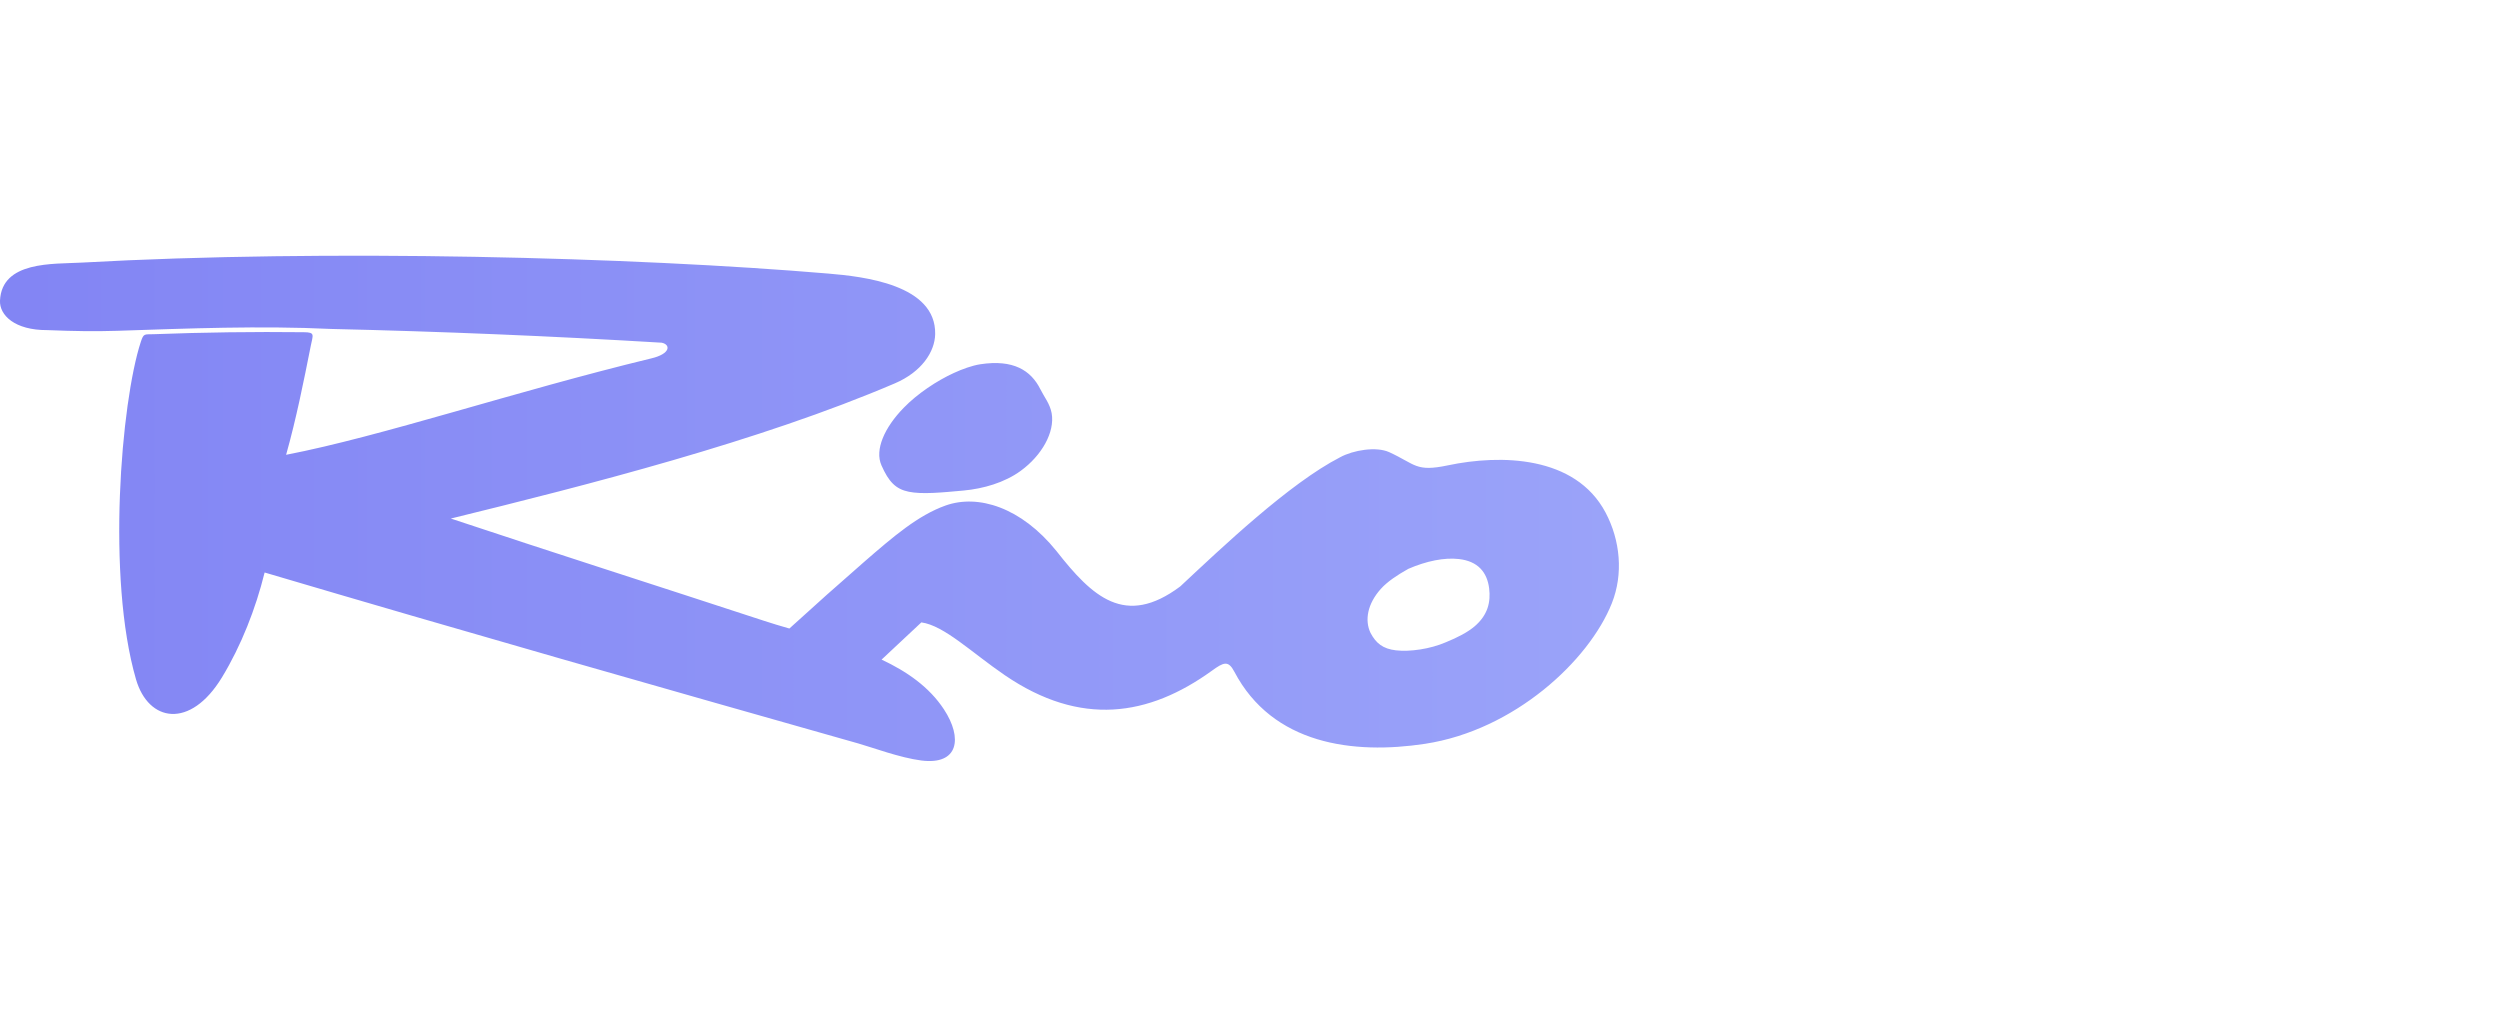
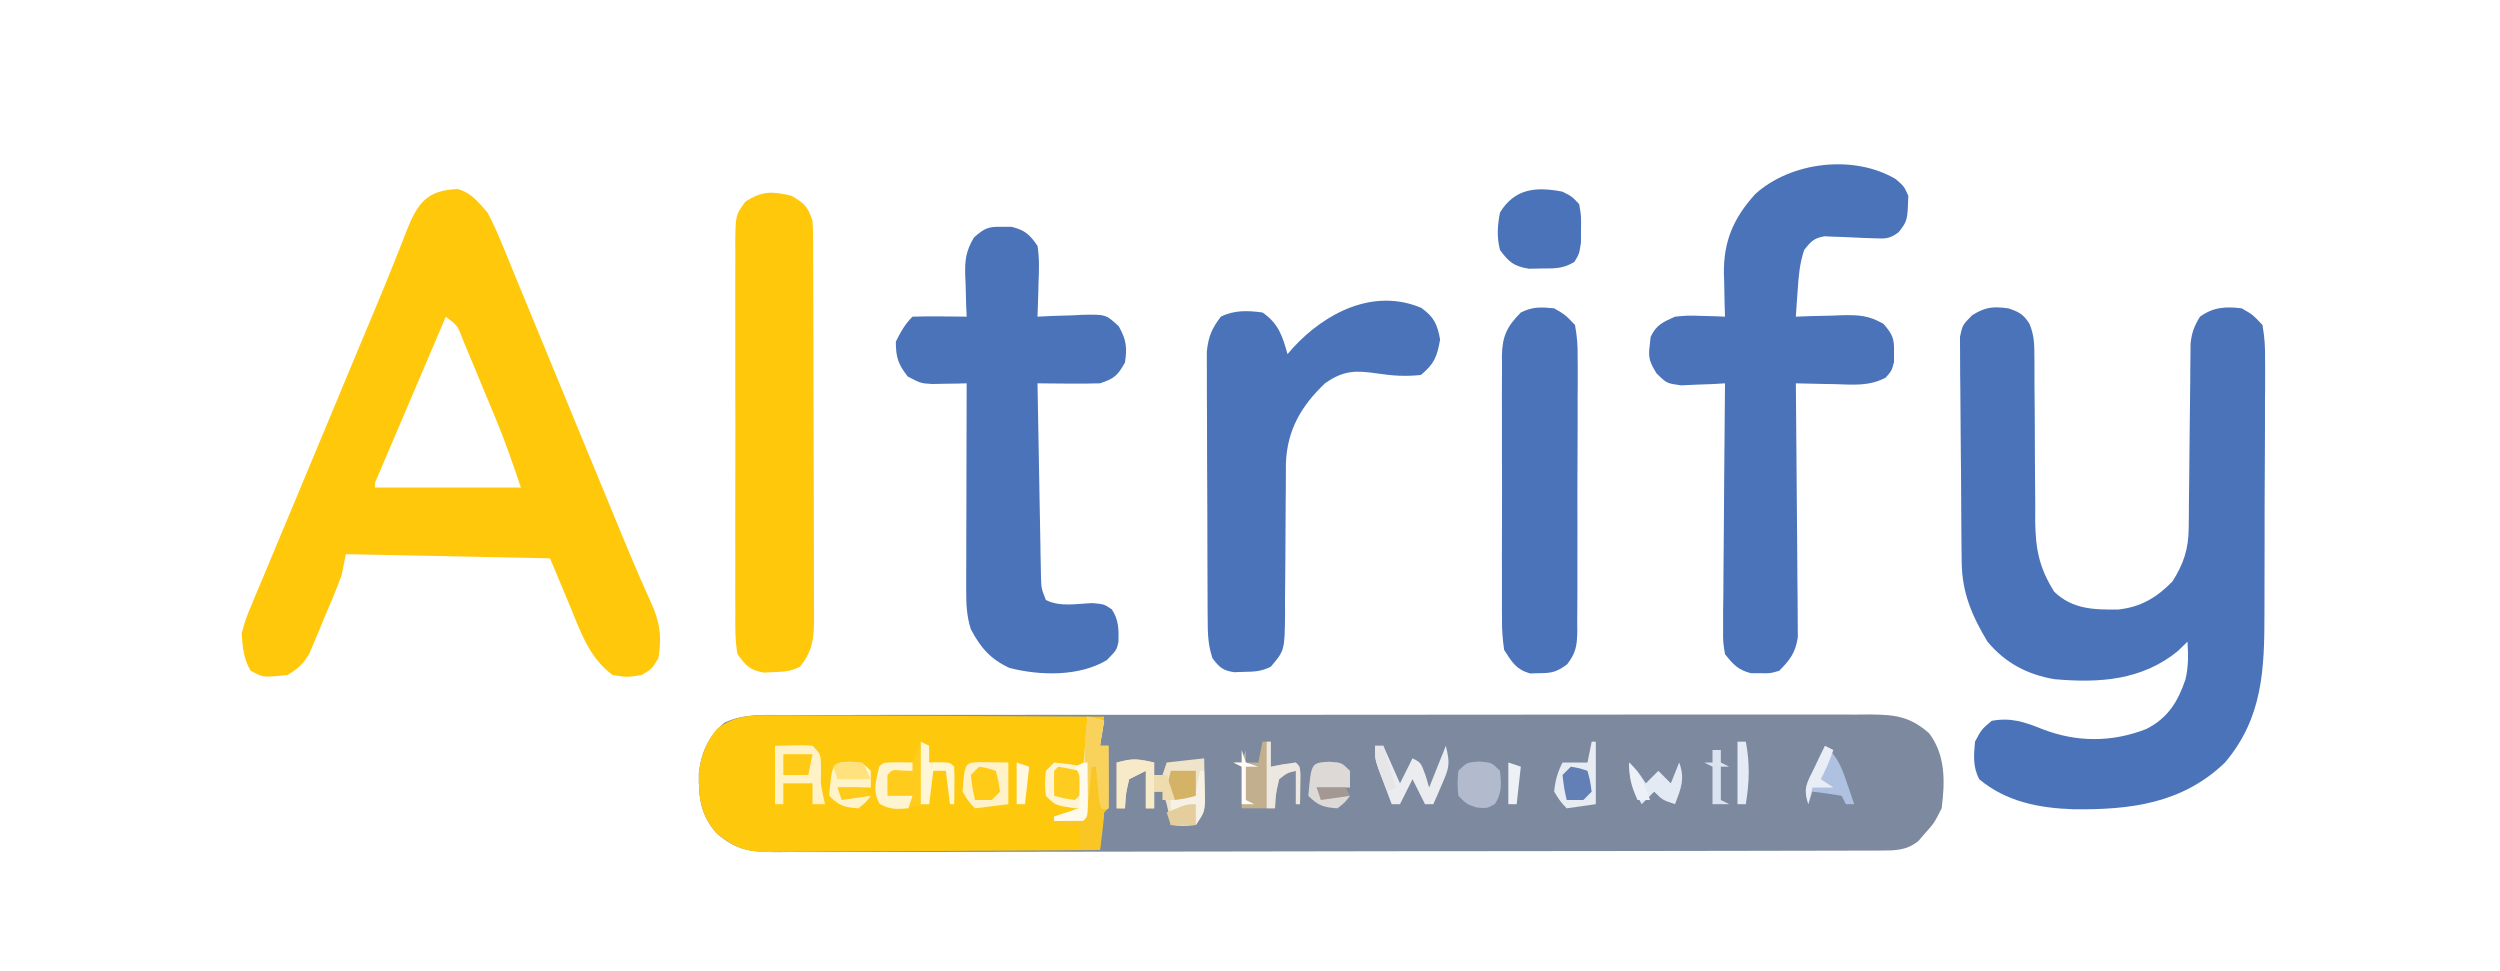
- <svg xmlns="http://www.w3.org/2000/svg" width="88" height="36" fill="none">
-   <path fill="url(#a)" fill-opacity=".8" fill-rule="evenodd" d="M34.505 12.822c1.163-.178 1.785.213 2.119.885.13.263.337.51.395.843.116.665-.351 1.485-1.088 2.022-.572.418-1.32.63-2.004.694-.783.072-1.47.139-1.935.044-.466-.095-.71-.353-.965-.93-.244-.551.11-1.333.78-2.022.486-.502 1.169-.955 1.77-1.23.295-.137.65-.263.928-.306ZM1.66 11.62c-1.144.005-1.683-.528-1.66-1.04C.066 9.179 1.874 9.3 2.866 9.244c8.662-.482 19.483-.191 26.293.386 1.238.104 3.795.388 3.759 2.134-.014.624-.477 1.326-1.416 1.729-4.774 2.043-10.842 3.584-15.633 4.76 3.663 1.218 7.347 2.394 11.017 3.597.286.094.587.184.9.274.873-.796 1.755-1.582 2.646-2.358 1.01-.877 1.883-1.626 2.85-1.971 1.147-.409 2.663.061 3.904 1.6 1.261 1.606 2.413 2.702 4.358 1.248 1.463-1.367 3.843-3.631 5.633-4.55.46-.249 1.268-.385 1.725-.176.937.43.926.703 2.065.463 1.85-.39 4.482-.348 5.548 1.66.521.983.631 2.165.222 3.194-.805 2.024-3.437 4.47-6.575 4.948-2.53.385-5.366.025-6.713-2.538-.215-.409-.378-.333-.794-.032-2.222 1.602-4.609 1.979-7.28.159-1.183-.807-2.134-1.75-2.943-1.863l-1.4 1.31c.892.418 1.678.965 2.193 1.749.666 1.013.521 1.972-.798 1.802-.75-.096-1.73-.462-2.207-.597-7.04-1.995-13.925-3.955-20.905-6.02-.313 1.267-.825 2.579-1.503 3.693-1.113 1.83-2.587 1.575-3.025.067-1.038-3.575-.528-9.747.17-11.88.101-.309.131-.256.451-.268 1.763-.066 3.526-.09 5.29-.07.405.004.317.093.24.485-.245 1.235-.51 2.561-.867 3.83 3.373-.652 8.036-2.227 12.852-3.393.691-.163.685-.488.369-.553a313.819 313.819 0 0 0-11.635-.484c-2.507-.119-5.018-.017-7.524.065-.81.026-1.52.013-2.472-.024Zm47.907 8.406c.643-.28 1.277-.407 1.785-.348.663.075.994.456 1.066 1.033.06.49-.051.94-.508 1.333-.239.205-.599.395-1.025.567-.541.234-1.259.338-1.747.281-.46-.053-.702-.249-.894-.611-.215-.446-.109-1.03.363-1.554.23-.255.575-.484.96-.7Z" clip-rule="evenodd" />
-   <defs>
-     <linearGradient id="a" x1="0" x2="56.985" y1="17.894" y2="17.894" gradientUnits="userSpaceOnUse">
-       <stop stop-color="#6366F1" />
-       <stop offset="1" stop-color="#818CF8" />
-     </linearGradient>
-   </defs>
+ <svg xmlns="http://www.w3.org/2000/svg" version="1.1" width="600" height="233">
+   <path d="M0 0 C1.143 -0.005 2.287 -0.011 3.465 -0.016 C7.305 -0.031 11.145 -0.023 14.985 -0.016 C17.734 -0.02 20.484 -0.029 23.234 -0.037 C29.932 -0.054 36.63 -0.055 43.328 -0.05 C48.773 -0.046 54.217 -0.047 59.661 -0.053 C60.436 -0.053 61.21 -0.054 62.008 -0.055 C63.582 -0.057 65.156 -0.058 66.73 -0.06 C81.49 -0.073 96.25 -0.068 111.01 -0.056 C124.514 -0.046 138.018 -0.059 151.522 -0.083 C165.388 -0.108 179.253 -0.117 193.119 -0.111 C200.904 -0.107 208.688 -0.109 216.473 -0.127 C223.1 -0.142 229.726 -0.142 236.353 -0.125 C239.734 -0.116 243.115 -0.116 246.496 -0.13 C250.162 -0.143 253.826 -0.131 257.491 -0.114 C259.094 -0.128 259.094 -0.128 260.73 -0.143 C266.739 -0.083 270.243 0.361 274.809 4.388 C278.793 9.699 278.613 16.021 277.809 22.388 C275.997 25.95 275.997 25.95 273.809 28.388 C273.294 28.986 272.778 29.584 272.247 30.2 C269.432 32.525 266.596 32.514 263.115 32.522 C261.659 32.529 261.659 32.529 260.174 32.535 C259.105 32.535 258.036 32.535 256.935 32.535 C255.235 32.54 255.235 32.54 253.5 32.546 C249.681 32.557 245.863 32.561 242.044 32.565 C239.315 32.57 236.585 32.578 233.856 32.585 C225.651 32.604 217.446 32.614 209.241 32.623 C205.378 32.628 201.515 32.633 197.652 32.638 C184.812 32.655 171.973 32.67 159.134 32.677 C155.802 32.679 152.47 32.681 149.138 32.683 C148.31 32.683 147.482 32.684 146.629 32.684 C133.208 32.693 119.788 32.718 106.368 32.75 C92.593 32.783 78.818 32.802 65.043 32.805 C57.307 32.807 49.572 32.816 41.836 32.841 C35.25 32.863 28.663 32.871 22.076 32.861 C18.716 32.857 15.355 32.861 11.994 32.878 C8.351 32.896 4.708 32.889 1.065 32.875 C-0.529 32.892 -0.529 32.892 -2.154 32.909 C-8.16 32.856 -11.608 32.378 -16.191 28.388 C-20.115 23.923 -20.539 19.79 -20.472 14.028 C-19.942 9.048 -18.162 5.041 -14.305 1.806 C-9.596 -0.339 -5.117 -0.029 0 0 Z " fill="#7C899F" transform="translate(188.1908,171.6123)" />
+   <path d="M0 0 C2.578 0.859 3.65 1.44 5.093 3.748 C6.165 6.41 6.251 8.417 6.255 11.284 C6.262 12.339 6.269 13.394 6.276 14.481 C6.275 15.617 6.274 16.752 6.273 17.922 C6.294 20.333 6.315 22.745 6.336 25.156 C6.359 28.953 6.375 32.749 6.381 36.545 C6.39 40.213 6.424 43.879 6.461 47.547 C6.456 48.674 6.451 49.802 6.446 50.963 C6.53 57.768 7.371 62.199 11 68 C15.382 72.245 20.545 72.35 26.398 72.281 C31.795 71.698 35.634 69.402 39.375 65.562 C42.08 61.297 43.246 57.775 43.287 52.722 C43.307 51.181 43.307 51.181 43.328 49.608 C43.333 48.509 43.338 47.41 43.344 46.277 C43.358 45.14 43.373 44.002 43.388 42.83 C43.45 37.968 43.49 33.106 43.532 28.244 C43.565 24.692 43.611 21.141 43.656 17.59 C43.662 16.489 43.667 15.388 43.672 14.253 C43.692 12.716 43.692 12.716 43.713 11.148 C43.72 10.248 43.727 9.349 43.735 8.421 C44.019 5.826 44.628 4.208 46 2 C49.223 -0.302 52.12 -0.475 56 0 C58.653 1.512 58.653 1.512 61 4 C61.494 6.924 61.665 9.268 61.615 12.19 C61.621 13.013 61.626 13.837 61.632 14.685 C61.644 17.408 61.62 20.129 61.594 22.852 C61.592 24.75 61.592 26.648 61.594 28.547 C61.592 32.53 61.574 36.513 61.542 40.496 C61.502 45.58 61.498 50.663 61.505 55.747 C61.509 59.671 61.496 63.595 61.479 67.519 C61.472 69.392 61.469 71.265 61.47 73.138 C61.461 86.594 61.099 98.25 52 109 C41.766 118.882 29.148 120.399 15.605 120.219 C7.337 119.947 -0.551 118.403 -7 113 C-8.55 109.9 -8.29 107.421 -8 104 C-6.438 101.062 -6.438 101.062 -4 99 C0.653 98.145 3.926 99.287 8.188 101 C16.415 104.171 24.851 104.19 33.098 100.969 C38.316 98.311 40.697 94.422 42.508 89.07 C43.248 85.956 43.199 83.188 43 80 C42.237 80.743 41.474 81.485 40.688 82.25 C32.033 89.315 21.773 89.967 11 89 C4.496 87.866 -0.744 85.103 -5 80 C-8.744 73.774 -11.108 68.241 -11.193 60.94 C-11.209 59.692 -11.225 58.443 -11.242 57.157 C-11.253 55.794 -11.264 54.43 -11.273 53.066 C-11.279 52.379 -11.284 51.692 -11.29 50.984 C-11.316 47.348 -11.336 43.713 -11.35 40.077 C-11.363 37.069 -11.391 34.061 -11.432 31.053 C-11.481 27.419 -11.506 23.785 -11.513 20.15 C-11.52 18.766 -11.535 17.382 -11.559 15.999 C-11.591 14.063 -11.588 12.126 -11.583 10.19 C-11.592 9.088 -11.6 7.987 -11.608 6.853 C-11 4 -11 4 -8.655 1.637 C-5.437 -0.347 -3.721 -0.475 0 0 Z " fill="#4A73B9" transform="translate(482,74)" />
+   <path d="M0 0 C3.303 0.99 4.833 3.072 7.098 5.629 C8.353 8.036 9.416 10.308 10.418 12.812 C10.715 13.524 11.011 14.236 11.317 14.969 C12.297 17.33 13.26 19.698 14.223 22.066 C14.913 23.737 15.604 25.408 16.296 27.078 C17.783 30.67 19.262 34.265 20.734 37.863 C23.196 43.875 25.677 49.879 28.16 55.883 C30.653 61.909 33.144 67.936 35.625 73.967 C36.009 74.897 36.392 75.828 36.787 76.787 C37.531 78.595 38.274 80.402 39.017 82.21 C40.629 86.123 42.258 90.024 43.961 93.898 C44.243 94.54 44.525 95.182 44.815 95.844 C45.549 97.506 46.292 99.164 47.036 100.822 C48.665 105.128 48.831 108.081 48.098 112.629 C46.535 115.191 46.535 115.191 44.098 116.629 C40.66 117.191 40.66 117.191 37.098 116.629 C31.434 112.372 29.421 106.206 26.785 99.816 C25.238 96.125 23.691 92.433 22.098 88.629 C-2.157 88.134 -2.157 88.134 -26.902 87.629 C-27.232 89.279 -27.562 90.929 -27.902 92.629 C-29.192 96.232 -30.716 99.734 -32.215 103.254 C-32.606 104.208 -32.997 105.162 -33.4 106.145 C-33.983 107.517 -33.983 107.517 -34.578 108.918 C-34.928 109.75 -35.278 110.582 -35.638 111.44 C-37.095 113.963 -38.403 115.15 -40.902 116.629 C-46.806 117.25 -46.806 117.25 -49.777 115.566 C-51.494 112.61 -51.658 110.027 -51.902 106.629 C-50.956 103.199 -50.956 103.199 -49.422 99.539 C-49.142 98.858 -48.862 98.177 -48.573 97.475 C-47.636 95.207 -46.676 92.95 -45.715 90.691 C-45.044 89.081 -44.375 87.47 -43.707 85.858 C-42.25 82.35 -40.782 78.847 -39.307 75.346 C-36.75 69.275 -34.222 63.193 -31.695 57.109 C-29.092 50.843 -26.487 44.577 -23.87 38.317 C-23.464 37.345 -23.058 36.373 -22.64 35.372 C-21.845 33.471 -21.048 31.57 -20.251 29.671 C-18.427 25.319 -16.627 20.961 -14.895 16.572 C-14.583 15.789 -14.271 15.006 -13.949 14.2 C-13.377 12.759 -12.813 11.314 -12.259 9.866 C-9.624 3.258 -7.358 0.249 0 0 Z M-2.902 30.629 C-5.326 36.306 -7.747 41.985 -10.166 47.664 C-10.989 49.597 -11.814 51.531 -12.639 53.464 C-13.822 56.235 -15.003 59.008 -16.184 61.781 C-16.555 62.651 -16.927 63.521 -17.31 64.417 C-17.651 65.218 -17.991 66.018 -18.342 66.844 C-18.644 67.552 -18.946 68.26 -19.257 68.99 C-19.963 70.49 -19.963 70.49 -19.902 71.629 C-8.352 71.629 3.198 71.629 15.098 71.629 C13.212 65.971 11.321 60.485 9.031 55.004 C8.612 53.994 8.612 53.994 8.184 52.965 C7.6 51.562 7.014 50.161 6.427 48.76 C5.527 46.609 4.637 44.453 3.748 42.297 C3.176 40.928 2.604 39.56 2.031 38.191 C1.767 37.547 1.502 36.902 1.229 36.238 C-0.077 32.781 -0.077 32.781 -2.902 30.629 Z " fill="#FFC80A" transform="translate(109.9023,45.37109)" />
+   <path d="M0 0 C1.289 -0.001 1.289 -0.001 2.603 -0.001 C5.433 0.001 8.263 0.024 11.093 0.048 C13.058 0.053 15.024 0.057 16.99 0.06 C22.157 0.072 27.324 0.101 32.491 0.135 C37.766 0.165 43.042 0.179 48.317 0.194 C58.663 0.226 69.009 0.277 79.354 0.341 C79.024 2.651 78.694 4.961 78.354 7.341 C79.014 7.341 79.674 7.341 80.354 7.341 C80.381 9.82 80.401 12.299 80.417 14.778 C80.425 15.485 80.434 16.192 80.442 16.921 C80.451 18.728 80.406 20.534 80.354 22.341 C79.859 22.836 79.859 22.836 79.354 23.341 C79.122 24.855 78.942 26.378 78.792 27.903 C78.666 29.143 78.666 29.143 78.538 30.407 C78.477 31.045 78.417 31.683 78.354 32.341 C67.245 32.433 56.136 32.504 45.026 32.548 C39.867 32.569 34.709 32.597 29.55 32.642 C24.57 32.686 19.591 32.71 14.611 32.72 C12.713 32.727 10.814 32.742 8.915 32.763 C6.253 32.793 3.592 32.797 0.93 32.795 C0.147 32.809 -0.635 32.823 -1.442 32.838 C-6.628 32.799 -9.503 31.717 -13.646 28.341 C-17.57 23.876 -17.994 19.742 -17.927 13.981 C-17.497 9.939 -16.204 6.515 -13.646 3.341 C-9.301 -0.026 -5.287 -0.071 0 0 Z " fill="#FEC80D" transform="translate(185.6458,171.6594)" />
+   <path d="M0 0 C2 1.75 2 1.75 3 4 C2.791 9.961 2.791 9.961 0.703 12.703 C-1.43 14.328 -2.473 14.316 -5.125 14.188 C-6.308 14.153 -6.308 14.153 -7.516 14.117 C-9.172 14.039 -10.828 13.961 -12.484 13.883 C-13.668 13.848 -13.668 13.848 -14.875 13.812 C-15.594 13.778 -16.314 13.743 -17.055 13.707 C-19.62 14.093 -20.426 14.978 -22 17 C-23.105 20.315 -23.321 23.204 -23.562 26.688 C-23.646 27.867 -23.73 29.046 -23.816 30.262 C-23.907 31.617 -23.907 31.617 -24 33 C-22.759 32.954 -21.517 32.907 -20.238 32.859 C-18.596 32.822 -16.954 32.785 -15.312 32.75 C-14.496 32.716 -13.679 32.683 -12.838 32.648 C-8.796 32.583 -6.535 32.696 -2.953 34.73 C-0.773 37.264 -0.343 38.269 -0.438 41.562 C-0.436 42.709 -0.436 42.709 -0.434 43.879 C-1 46 -1 46 -2.426 47.621 C-6.418 49.76 -10.301 49.316 -14.75 49.188 C-16.082 49.167 -16.082 49.167 -17.441 49.146 C-19.628 49.111 -21.814 49.062 -24 49 C-23.991 49.791 -23.982 50.581 -23.973 51.396 C-23.893 58.856 -23.832 66.315 -23.793 73.775 C-23.772 77.61 -23.744 81.444 -23.698 85.279 C-23.655 88.981 -23.631 92.683 -23.62 96.386 C-23.613 97.797 -23.599 99.208 -23.577 100.619 C-23.548 102.598 -23.546 104.578 -23.546 106.557 C-23.537 107.683 -23.528 108.809 -23.519 109.969 C-24.109 113.685 -25.381 115.348 -28 118 C-30.219 118.629 -30.219 118.629 -32.5 118.562 C-33.253 118.564 -34.006 118.565 -34.781 118.566 C-37.883 117.775 -39.01 116.491 -41 114 C-41.481 111.051 -41.481 111.051 -41.454 107.579 C-41.454 105.628 -41.454 105.628 -41.453 103.637 C-41.433 102.221 -41.412 100.806 -41.391 99.391 C-41.383 97.939 -41.377 96.487 -41.373 95.036 C-41.358 91.222 -41.319 87.408 -41.275 83.594 C-41.234 79.699 -41.215 75.805 -41.195 71.91 C-41.152 64.273 -41.084 56.637 -41 49 C-41.964 49.058 -42.928 49.116 -43.922 49.176 C-45.185 49.221 -46.448 49.266 -47.75 49.312 C-49.003 49.371 -50.256 49.429 -51.547 49.488 C-55 49 -55 49 -57.431 46.614 C-59.038 43.937 -59.496 42.904 -59.062 39.875 C-58.992 39.212 -58.921 38.55 -58.848 37.867 C-57.543 34.993 -55.838 34.274 -53 33 C-49.887 32.707 -49.887 32.707 -46.688 32.812 C-45.085 32.853 -45.085 32.853 -43.449 32.895 C-42.641 32.929 -41.833 32.964 -41 33 C-41.035 31.854 -41.07 30.708 -41.105 29.527 C-41.134 27.997 -41.161 26.467 -41.188 24.938 C-41.213 24.185 -41.238 23.433 -41.264 22.658 C-41.364 14.9 -38.964 9.355 -33.742 3.574 C-25.08 -4.253 -9.996 -5.955 0 0 Z " fill="#4A73B9" transform="translate(455,43)" />
+   <path d="M0 0 C0.753 -0.001 1.506 -0.003 2.281 -0.004 C5.503 0.819 6.604 1.817 8.5 4.562 C8.977 7.497 8.878 10.349 8.75 13.312 C8.732 14.105 8.714 14.898 8.695 15.715 C8.648 17.665 8.577 19.614 8.5 21.562 C9.681 21.504 10.862 21.446 12.078 21.387 C13.635 21.34 15.193 21.294 16.75 21.25 C17.527 21.208 18.305 21.166 19.105 21.123 C24.891 20.999 24.891 20.999 28.02 23.891 C29.813 27.127 30.043 28.914 29.5 32.562 C27.72 35.698 26.977 36.404 23.5 37.562 C20.927 37.633 18.384 37.656 15.812 37.625 C14.76 37.618 14.76 37.618 13.686 37.611 C11.957 37.6 10.228 37.582 8.5 37.562 C8.618 44.486 8.742 51.409 8.872 58.333 C8.916 60.689 8.957 63.045 8.997 65.401 C9.055 68.784 9.119 72.168 9.184 75.551 C9.2 76.607 9.217 77.663 9.234 78.752 C9.264 80.223 9.264 80.223 9.295 81.724 C9.318 83.02 9.318 83.02 9.342 84.342 C9.42 86.736 9.42 86.736 10.5 89.562 C13.941 91.283 17.872 90.461 21.652 90.305 C24.5 90.562 24.5 90.562 26.348 91.824 C27.991 94.304 28.026 96.708 27.93 99.625 C27.5 101.562 27.5 101.562 25.125 104 C18.517 107.933 9.247 107.766 1.805 105.879 C-2.734 103.799 -5.169 101.037 -7.5 96.562 C-8.528 93.354 -8.621 90.418 -8.614 87.06 C-8.613 85.959 -8.613 84.858 -8.613 83.724 C-8.608 82.541 -8.603 81.359 -8.598 80.141 C-8.596 78.926 -8.595 77.71 -8.593 76.458 C-8.588 72.576 -8.575 68.694 -8.562 64.812 C-8.557 62.181 -8.553 59.549 -8.549 56.918 C-8.538 50.466 -8.521 44.014 -8.5 37.562 C-9.258 37.581 -10.016 37.6 -10.796 37.62 C-12.285 37.642 -12.285 37.642 -13.805 37.664 C-14.789 37.683 -15.774 37.702 -16.789 37.721 C-19.5 37.562 -19.5 37.562 -22.625 35.938 C-24.945 32.999 -25.5 31.304 -25.5 27.562 C-24.362 25.235 -23.332 23.394 -21.5 21.562 C-19.314 21.49 -17.125 21.479 -14.938 21.5 C-13.141 21.514 -13.141 21.514 -11.309 21.527 C-10.382 21.539 -9.455 21.551 -8.5 21.562 C-8.546 20.466 -8.593 19.369 -8.641 18.238 C-8.678 16.784 -8.715 15.329 -8.75 13.875 C-8.8 12.793 -8.8 12.793 -8.852 11.689 C-8.921 7.88 -8.726 5.952 -6.766 2.578 C-4.25 0.34 -3.31 -0.096 0 0 Z " fill="#4A73B9" transform="translate(240.5,54.4375)" />
+   <path d="M0 0 C3.069 2.186 3.877 3.954 4.531 7.617 C3.795 11.738 3.145 13.445 -0.094 16.117 C-3.756 16.49 -6.788 16.314 -10.402 15.77 C-15.609 15.006 -18.599 14.921 -23.094 18.117 C-28.834 23.576 -32.174 29.338 -32.479 37.331 C-32.5 39.335 -32.506 41.339 -32.5 43.344 C-32.511 44.41 -32.522 45.475 -32.533 46.574 C-32.579 51.112 -32.59 55.651 -32.605 60.189 C-32.621 63.512 -32.654 66.834 -32.688 70.156 C-32.684 71.18 -32.681 72.204 -32.678 73.259 C-32.773 82.22 -32.773 82.22 -36.094 86.117 C-38.421 87.281 -39.941 87.316 -42.531 87.367 C-43.705 87.406 -43.705 87.406 -44.902 87.445 C-47.631 87.037 -48.438 86.284 -50.094 84.117 C-51.269 80.592 -51.235 77.784 -51.255 74.063 C-51.262 72.992 -51.262 72.992 -51.27 71.899 C-51.285 69.537 -51.291 67.175 -51.297 64.812 C-51.303 63.17 -51.308 61.527 -51.314 59.884 C-51.325 56.439 -51.33 52.994 -51.334 49.549 C-51.339 45.139 -51.364 40.728 -51.392 36.318 C-51.411 32.924 -51.416 29.53 -51.417 26.136 C-51.42 24.51 -51.428 22.884 -51.442 21.259 C-51.459 18.982 -51.457 16.707 -51.45 14.43 C-51.454 13.136 -51.457 11.841 -51.461 10.508 C-51.068 6.882 -50.287 4.998 -48.094 2.117 C-44.892 0.516 -41.569 0.628 -38.094 1.117 C-34.29 3.72 -33.283 6.758 -32.094 11.117 C-31.632 10.586 -31.171 10.055 -30.695 9.508 C-23.018 1.193 -11.445 -4.826 0 0 Z " fill="#4A73B9" transform="translate(341.0938,73.88281)" />
+   <path d="M0 0 C3.105 1.846 3.836 2.509 5 6 C5.094 7.397 5.135 8.799 5.14 10.199 C5.149 11.482 5.149 11.482 5.158 12.791 C5.159 13.726 5.16 14.661 5.161 15.625 C5.166 16.612 5.171 17.599 5.176 18.616 C5.191 21.887 5.198 25.159 5.203 28.43 C5.209 30.7 5.215 32.971 5.22 35.241 C5.231 40.005 5.237 44.768 5.24 49.531 C5.246 55.636 5.27 61.742 5.298 67.847 C5.317 72.538 5.322 77.229 5.324 81.92 C5.327 84.171 5.335 86.422 5.348 88.673 C5.365 91.821 5.363 94.969 5.356 98.117 C5.366 99.048 5.375 99.979 5.384 100.938 C5.353 105.762 5.203 109.114 2 113 C-0.3 114.15 -1.815 114.232 -4.375 114.312 C-5.146 114.35 -5.917 114.387 -6.711 114.426 C-10.08 113.799 -10.978 112.789 -13 110 C-13.61 106.632 -13.546 103.294 -13.518 99.879 C-13.525 98.851 -13.532 97.823 -13.539 96.764 C-13.556 93.363 -13.545 89.963 -13.531 86.562 C-13.534 84.201 -13.538 81.84 -13.543 79.479 C-13.549 74.529 -13.54 69.58 -13.521 64.63 C-13.499 58.281 -13.512 51.932 -13.536 45.583 C-13.55 40.707 -13.546 35.831 -13.535 30.955 C-13.533 28.614 -13.536 26.273 -13.545 23.931 C-13.555 20.661 -13.54 17.392 -13.518 14.121 C-13.526 13.151 -13.534 12.18 -13.542 11.18 C-13.459 4.64 -13.459 4.64 -11.155 1.43 C-7.147 -1.23 -4.565 -1.118 0 0 Z " fill="#FFC80A" transform="translate(190,47)" />
+   <path d="M0 0 C2.66 1.542 2.66 1.542 5 4 C5.501 6.752 5.676 8.892 5.631 11.643 C5.638 12.407 5.645 13.172 5.653 13.96 C5.67 16.484 5.65 19.007 5.629 21.531 C5.63 23.287 5.632 25.043 5.636 26.799 C5.639 30.478 5.624 34.156 5.597 37.834 C5.563 42.549 5.569 47.263 5.588 51.978 C5.598 55.603 5.589 59.228 5.574 62.854 C5.569 64.592 5.57 66.331 5.576 68.069 C5.581 70.499 5.561 72.928 5.533 75.357 C5.54 76.075 5.546 76.794 5.553 77.533 C5.488 80.945 5.224 82.711 3.105 85.442 C0.697 87.224 -0.53 87.568 -3.5 87.562 C-4.253 87.584 -5.006 87.606 -5.781 87.629 C-9.149 86.674 -10.122 84.904 -12 82 C-12.387 79.369 -12.549 77.159 -12.518 74.535 C-12.525 73.801 -12.532 73.067 -12.539 72.311 C-12.556 69.894 -12.545 67.479 -12.531 65.062 C-12.534 63.378 -12.538 61.693 -12.543 60.008 C-12.549 56.481 -12.54 52.954 -12.521 49.427 C-12.499 44.911 -12.512 40.395 -12.536 35.879 C-12.55 32.401 -12.546 28.923 -12.535 25.446 C-12.533 23.781 -12.536 22.116 -12.545 20.451 C-12.555 18.122 -12.54 15.794 -12.518 13.465 C-12.526 12.78 -12.534 12.095 -12.542 11.39 C-12.459 6.684 -11.308 4.313 -8 1 C-5.147 -0.427 -3.165 -0.31 0 0 Z " fill="#4A73B9" transform="translate(373,74)" />
+   <path d="M0 0 C2.281 1.156 2.281 1.156 4 3 C4.496 5.812 4.496 5.812 4.438 9 C4.436 10.052 4.435 11.104 4.434 12.188 C4 15 4 15 2.844 16.848 C0.21 18.494 -1.852 18.434 -4.938 18.438 C-5.978 18.457 -7.018 18.476 -8.09 18.496 C-11.694 17.882 -12.85 16.921 -15 14 C-15.801 10.911 -15.616 8.12 -15 5 C-11.444 -0.809 -6.306 -1.23 0 0 Z " fill="#4A73B9" transform="translate(375,46)" />
+   <path d="M0 0 C0 0.99 0 1.98 0 3 C0.66 3 1.32 3 2 3 C2.33 2.01 2.66 1.02 3 0 C7.455 -0.495 7.455 -0.495 12 -1 C12.054 1.104 12.093 3.208 12.125 5.312 C12.148 6.484 12.171 7.656 12.195 8.863 C12 12 12 12 10 15 C6.875 15.188 6.875 15.188 4 15 C3.856 14.237 3.711 13.474 3.562 12.688 C3.037 9.918 3.037 9.918 2 7 C1.34 7 0.68 7 0 7 C0 8.32 0 9.64 0 11 C-0.66 11 -1.32 11 -2 11 C-2 8.03 -2 5.06 -2 2 C-3.98 2.99 -3.98 2.99 -6 4 C-6.819 7.562 -6.819 7.562 -7 11 C-7.66 11 -8.32 11 -9 11 C-9 7.37 -9 3.74 -9 0 C-5.164 -0.959 -3.676 -0.919 0 0 Z " fill="#EFE3CA" transform="translate(277,183)" />
+   <path d="M0 0 C1.32 0.33 2.64 0.66 4 1 C3.67 2.98 3.34 4.96 3 7 C3.66 7 4.32 7 5 7 C5 11.95 5 16.9 5 22 C3.68 22 2.36 22 1 22 C0.34 22.99 -0.32 23.98 -1 25 C-4.625 25.188 -4.625 25.188 -8 25 C-8 24.67 -8 24.34 -8 24 C-6.02 23.34 -4.04 22.68 -2 22 C-2.33 22 -2.66 22 -3 22 C-7.727 21.273 -7.727 21.273 -10 19 C-10.25 16 -10.25 16 -10 13 C-9.34 12.34 -8.68 11.68 -8 11 C-4.375 11.375 -4.375 11.375 -1 12 C-0.67 8.04 -0.34 4.08 0 0 Z " fill="#FFF5D5" transform="translate(261,172)" />
+   <path d="M0 0 C0.66 0.33 1.32 0.66 2 1 C2 2.32 2 3.64 2 5 C2.804 4.979 3.609 4.959 4.438 4.938 C7 5 7 5 8 6 C8.072 7.519 8.084 9.042 8.062 10.562 C8.053 11.389 8.044 12.215 8.035 13.066 C8.024 13.704 8.012 14.343 8 15 C7.67 15 7.34 15 7 15 C6.67 12.36 6.34 9.72 6 7 C5.01 7 4.02 7 3 7 C2.67 9.64 2.34 12.28 2 15 C0.399 15.249 -1.206 15.474 -2.812 15.688 C-3.706 15.815 -4.599 15.943 -5.52 16.074 C-8 16 -8 16 -9.84 14.746 C-11 13 -11 13 -10.75 9.375 C-10 6 -10 6 -9 5 C-6.667 4.959 -4.333 4.958 -2 5 C-1.34 3.35 -0.68 1.7 0 0 Z " fill="#FFCC1D" transform="translate(221,178)" />
+   <path d="M0 0 C0.66 0 1.32 0 2 0 C2 1.98 2 3.96 2 6 C2.969 5.814 3.939 5.629 4.938 5.438 C6.453 5.221 6.453 5.221 8 5 C9 6 9 6 9.098 8.066 C9.086 8.89 9.074 9.714 9.062 10.562 C9.053 11.389 9.044 12.215 9.035 13.066 C9.024 13.704 9.012 14.343 9 15 C8.67 15 8.34 15 8 15 C8 12.36 8 9.72 8 7 C5.936 7.487 5.936 7.487 4 9 C3.181 12.562 3.181 12.562 3 16 C0.36 16 -2.28 16 -5 16 C-5 12.7 -5 9.4 -5 6 C-5.66 5.67 -6.32 5.34 -7 5 C-6.34 5 -5.68 5 -5 5 C-4.67 4.01 -4.34 3.02 -4 2 C-4 2.99 -4 3.98 -4 5 C-3.01 5 -2.02 5 -1 5 C-0.67 3.35 -0.34 1.7 0 0 Z " fill="#C1AF8E" transform="translate(303,178)" />
+   <path d="M0 0 C6.836 -0.195 6.836 -0.195 9 0 C11 2 11 2 11.062 5.312 C11.042 6.529 11.021 7.746 11 9 C11.285 10.676 11.6 12.348 12 14 C11.01 14 10.02 14 9 14 C9 12.35 9 10.7 9 9 C6.69 9 4.38 9 2 9 C2 10.65 2 12.3 2 14 C1.34 14 0.68 14 0 14 C0 9.38 0 4.76 0 0 Z " fill="#FFF2C7" transform="translate(186,179)" />
+   <path d="M0 0 C3.467 0.049 3.467 0.049 6.934 0.098 C6.934 3.398 6.934 6.698 6.934 10.098 C4.294 10.428 1.654 10.758 -1.066 11.098 C-2.629 9.473 -2.629 9.473 -4.066 7.098 C-3.523 0.166 -3.523 0.166 0 0 Z " fill="#FFF2C8" transform="translate(235.0664,182.9023)" />
+   <path d="M0 0 C0.33 0 0.66 0 1 0 C1 4.95 1 9.9 1 15 C-1.31 15.33 -3.62 15.66 -6 16 C-7.562 14.312 -7.562 14.312 -9 12 C-8.743 9.302 -8.208 7.416 -7 5 C-5.02 5 -3.04 5 -1 5 C-0.67 3.35 -0.34 1.7 0 0 Z " fill="#E7ECF3" transform="translate(382,178)" />
+   <path d="M0 0 C3 0.25 3 0.25 5 2.25 C5.337 5.414 5.499 7.435 3.812 10.188 C2 11.25 2 11.25 -0.562 11.062 C-3 10.25 -3 10.25 -5 8.25 C-5.25 5.25 -5.25 5.25 -5 2.25 C-3 0.25 -3 0.25 0 0 Z " fill="#B2BACE" transform="translate(355,182.75)" />
+   <path d="M0 0 C1.98 0.495 1.98 0.495 4 1 C3.67 2.98 3.34 4.96 3 7 C3.66 7 4.32 7 5 7 C5 11.95 5 16.9 5 22 C3.333 22 1.667 22 0 22 C-0.839 14.489 -1.077 7.492 0 0 Z " fill="#F9D25C" transform="translate(261,172)" />
+   <path d="M0 0 C0.66 0 1.32 0 2 0 C3.32 2.97 4.64 5.94 6 9 C6.99 7.02 7.98 5.04 9 3 C11 4 11 4 12.125 7.062 C12.414 8.032 12.703 9.001 13 10 C14.32 6.7 15.64 3.4 17 0 C18.101 4.403 17.792 5.268 16.062 9.25 C15.682 10.142 15.302 11.034 14.91 11.953 C14.61 12.629 14.309 13.304 14 14 C13.34 14 12.68 14 12 14 C11.01 12.02 10.02 10.04 9 8 C8.01 9.98 7.02 11.96 6 14 C5.34 14 4.68 14 4 14 C3.327 12.231 2.662 10.46 2 8.688 C1.629 7.701 1.258 6.715 0.875 5.699 C0 3 0 3 0 0 Z " fill="#EBECEF" transform="translate(330,179)" />
+   <path d="M0 0 C2.978 2.5 3.945 5.047 5.188 8.688 C5.532 9.681 5.876 10.675 6.23 11.699 C6.484 12.458 6.738 13.218 7 14 C6.34 14 5.68 14 5 14 C4.67 13.34 4.34 12.68 4 12 C1.678 11.593 -0.657 11.256 -3 11 C-3.33 11.99 -3.66 12.98 -4 14 C-5.305 10.084 -4.322 8.961 -2.562 5.312 C-2.089 4.319 -1.616 3.325 -1.129 2.301 C-0.756 1.542 -0.384 0.782 0 0 Z " fill="#AFC1E0" transform="translate(438,179)" />
+   <path d="M0 0 C3.062 0.188 3.062 0.188 5.062 2.188 C5.062 3.507 5.062 4.827 5.062 6.188 C2.422 6.188 -0.217 6.188 -2.938 6.188 C-2.607 6.848 -2.277 7.508 -1.938 8.188 C0.372 8.188 2.683 8.188 5.062 8.188 C3.875 9.75 3.875 9.75 2.062 11.188 C-1.279 10.943 -2.543 10.582 -4.938 8.188 C-4.243 0.271 -4.243 0.271 0 0 Z " fill="#FFF3CA" transform="translate(203.9375,182.8125)" />
+   <path d="M0 0 C3.062 0.188 3.062 0.188 5.062 2.188 C5.062 3.507 5.062 4.827 5.062 6.188 C2.422 6.188 -0.217 6.188 -2.938 6.188 C-2.607 6.848 -2.277 7.508 -1.938 8.188 C0.372 8.188 2.683 8.188 5.062 8.188 C3.875 9.75 3.875 9.75 2.062 11.188 C-1.279 10.943 -2.543 10.582 -4.938 8.188 C-4.243 0.271 -4.243 0.271 0 0 Z " fill="#DDD9D6" transform="translate(318.9375,182.8125)" />
+   <path d="M0 0 C0.33 0 0.66 0 1 0 C1.061 0.626 1.121 1.253 1.184 1.898 C1.267 2.716 1.351 3.533 1.438 4.375 C1.559 5.593 1.559 5.593 1.684 6.836 C1.891 9.043 1.891 9.043 3 11 C2.913 12.546 2.76 14.089 2.562 15.625 C2.461 16.442 2.359 17.26 2.254 18.102 C2.17 18.728 2.086 19.355 2 20 C0.35 20 -1.3 20 -3 20 C-3 18.02 -3 16.04 -3 14 C-4.65 14 -6.3 14 -8 14 C-8 13.67 -8 13.34 -8 13 C-6.546 12.814 -6.546 12.814 -5.062 12.625 C-4.052 12.419 -3.041 12.213 -2 12 C-0.783 9.566 -0.68 7.582 -0.438 4.875 C-0.354 3.965 -0.27 3.055 -0.184 2.117 C-0.123 1.419 -0.062 0.72 0 0 Z " fill="#F9C624" transform="translate(262,184)" />
+   <path d="M0 0 C0 3.63 0 7.26 0 11 C-0.66 11 -1.32 11 -2 11 C-2 8.03 -2 5.06 -2 2 C-3.98 2.99 -3.98 2.99 -6 4 C-6.819 7.562 -6.819 7.562 -7 11 C-7.66 11 -8.32 11 -9 11 C-9 7.37 -9 3.74 -9 0 C-5 -1 -5 -1 0 0 Z " fill="#F7EAC9" transform="translate(277,183)" />
+   <path d="M0 0 C0.33 0 0.66 0 1 0 C1.054 1.604 1.093 3.208 1.125 4.812 C1.148 5.706 1.171 6.599 1.195 7.52 C1 10 1 10 -1 13 C-4.125 13.188 -4.125 13.188 -7 13 C-7 11 -7 9 -7 7 C-5.02 6.34 -3.04 5.68 -1 5 C-0.67 3.35 -0.34 1.7 0 0 Z " fill="#F7F1E5" transform="translate(288,185)" />
+   <path d="M0 0 C2 2 2 2 4 5 C4.99 4.01 5.98 3.02 7 2 C7.99 2.99 8.98 3.98 10 5 C10.66 3.35 11.32 1.7 12 0 C13.467 3.815 12.433 6.29 11 10 C8 9 8 9 6 7 C5.01 7.99 4.02 8.98 3 10 C0.966 6.27 0 4.331 0 0 Z " fill="#E4EAF4" transform="translate(391,183)" />
+   <path d="M0 0 C1.675 0.286 3.344 0.618 5 1 C5.625 3.375 5.625 3.375 6 6 C5.34 6.66 4.68 7.32 4 8 C1.375 7.625 1.375 7.625 -1 7 C-1.043 5 -1.041 3 -1 1 C-0.67 0.67 -0.34 0.34 0 0 Z " fill="#FECC1E" transform="translate(254,184)" />
+   <path d="M0 0 C0.33 0 0.66 0 1 0 C1 1.98 1 3.96 1 6 C1.969 5.814 2.939 5.629 3.938 5.438 C5.453 5.221 5.453 5.221 7 5 C8 6 8 6 8.098 8.066 C8.086 8.89 8.074 9.714 8.062 10.562 C8.053 11.389 8.044 12.215 8.035 13.066 C8.024 13.704 8.012 14.343 8 15 C7.67 15 7.34 15 7 15 C7 12.36 7 9.72 7 7 C4.936 7.487 4.936 7.487 3 9 C2.181 12.562 2.181 12.562 2 16 C1.34 16 0.68 16 0 16 C0 10.72 0 5.44 0 0 Z " fill="#ECE8E1" transform="translate(304,178)" />
+   <path d="M0 0 C2.125 0.375 2.125 0.375 4 1 C4.625 3.375 4.625 3.375 5 6 C4.34 6.66 3.68 7.32 3 8 C1.68 8 0.36 8 -1 8 C-1.625 5.125 -1.625 5.125 -2 2 C-1.34 1.34 -0.68 0.68 0 0 Z " fill="#627FB6" transform="translate(377,184)" />
+   <path d="M0 0 C2.125 0.375 2.125 0.375 4 1 C4.625 3.375 4.625 3.375 5 6 C4.34 6.66 3.68 7.32 3 8 C1.68 8 0.36 8 -1 8 C-1.625 5.125 -1.625 5.125 -2 2 C-1.34 1.34 -0.68 0.68 0 0 Z " fill="#FFCB17" transform="translate(235,184)" />
+   <path d="M0 0 C0.99 0.495 0.99 0.495 2 1 C2 2.32 2 3.64 2 5 C2.804 4.979 3.609 4.959 4.438 4.938 C7 5 7 5 8 6 C8.072 7.519 8.084 9.042 8.062 10.562 C8.053 11.389 8.044 12.215 8.035 13.066 C8.024 13.704 8.012 14.343 8 15 C7.67 15 7.34 15 7 15 C6.67 12.36 6.34 9.72 6 7 C5.01 7 4.02 7 3 7 C2.67 9.64 2.34 12.28 2 15 C1.34 15 0.68 15 0 15 C0 10.05 0 5.1 0 0 Z " fill="#FFF6D6" transform="translate(221,178)" />
+   <path d="M0 0 C1.98 0 3.96 0 6 0 C6 1.98 6 3.96 6 6 C3.625 6.625 3.625 6.625 1 7 C0.34 6.34 -0.32 5.68 -1 5 C-0.625 2.375 -0.625 2.375 0 0 Z " fill="#D5B366" transform="translate(281,185)" />
+   <path d="M0 0 C1.134 0.021 2.269 0.041 3.438 0.062 C3.438 0.723 3.438 1.383 3.438 2.062 C2.231 2.032 2.231 2.032 1 2 C-1.496 1.766 -1.496 1.766 -2.562 3.062 C-2.603 4.729 -2.605 6.396 -2.562 8.062 C-0.583 8.062 1.397 8.062 3.438 8.062 C3.107 9.053 2.777 10.043 2.438 11.062 C-0.29 11.284 -2.027 11.366 -4.438 10 C-6.226 6.92 -5.308 4.419 -4.562 1.062 C-3.562 0.062 -3.562 0.062 0 0 Z " fill="#FFF4D0" transform="translate(215.5625,182.9375)" />
+   <path d="M0 0 C2.31 0 4.62 0 7 0 C6.67 1.65 6.34 3.3 6 5 C4.02 5 2.04 5 0 5 C0 3.35 0 1.7 0 0 Z " fill="#FFCA15" transform="translate(188,181)" />
+   <path d="M0 0 C0.66 0 1.32 0 2 0 C2 0.99 2 1.98 2 3 C2.66 3.33 3.32 3.66 4 4 C3.34 4 2.68 4 2 4 C2 6.64 2 9.28 2 12 C2.66 12.33 3.32 12.66 4 13 C2.68 13 1.36 13 0 13 C0 10.03 0 7.06 0 4 C-0.66 3.67 -1.32 3.34 -2 3 C-1.34 3 -0.68 3 0 3 C0 2.01 0 1.02 0 0 Z " fill="#DBE3F1" transform="translate(411,180)" />
+   <path d="M0 0 C0.66 0 1.32 0 2 0 C3.002 5.346 2.849 9.624 2 15 C1.34 15 0.68 15 0 15 C0 10.05 0 5.1 0 0 Z " fill="#E5EBF5" transform="translate(417,178)" />
+   <path d="M0 0 C1.454 0.031 1.454 0.031 2.938 0.062 C3.598 1.383 4.258 2.703 4.938 4.062 C2.297 4.062 -0.343 4.062 -3.062 4.062 C-3.393 3.072 -3.723 2.083 -4.062 1.062 C-3.062 0.062 -3.062 0.062 0 0 Z " fill="#FFE27D" transform="translate(204.0625,182.9375)" />
+   <path d="M0 0 C0.66 0.33 1.32 0.66 2 1 C1.165 3.504 0.206 5.668 -1 8 C-0.01 8.66 0.98 9.32 2 10 C0.35 10 -1.3 10 -3 10 C-3.33 11.32 -3.66 12.64 -4 14 C-5.305 10.084 -4.322 8.961 -2.562 5.312 C-2.089 4.319 -1.616 3.325 -1.129 2.301 C-0.756 1.542 -0.384 0.782 0 0 Z " fill="#E9EEF6" transform="translate(438,179)" />
+   <path d="M0 0 C0 1.65 0 3.3 0 5 C-1.98 5 -3.96 5 -6 5 C-6.33 4.01 -6.66 3.02 -7 2 C-2.25 0 -2.25 0 0 0 Z " fill="#E4CE9E" transform="translate(287,193)" />
+   <path d="M0 0 C0.027 2.146 0.046 4.292 0.062 6.438 C0.074 7.632 0.086 8.827 0.098 10.059 C0 13 0 13 -1 14 C-3.333 14.041 -5.667 14.042 -8 14 C-8 13.67 -8 13.34 -8 13 C-6.02 12.34 -4.04 11.68 -2 11 C-1.979 9.721 -1.959 8.443 -1.938 7.125 C-1.926 6.406 -1.914 5.686 -1.902 4.945 C-1.874 2.918 -1.874 2.918 -3 1 C-1 0 -1 0 0 0 Z " fill="#FEFBED" transform="translate(261,183)" />
+   <path d="M0 0 C0.66 0 1.32 0 2 0 C2.99 3.3 3.98 6.6 5 10 C4.01 10.495 4.01 10.495 3 11 C2.494 9.732 1.995 8.46 1.5 7.188 C1.222 6.48 0.943 5.772 0.656 5.043 C0 3 0 3 0 0 Z " fill="#E6E6E8" transform="translate(330,179)" />
+   <path d="M0 0 C0.99 0.33 1.98 0.66 3 1 C2.67 3.97 2.34 6.94 2 10 C1.34 10 0.68 10 0 10 C0 6.7 0 3.4 0 0 Z " fill="#EDF0F5" transform="translate(362,183)" />
+   <path d="M0 0 C0.99 0.33 1.98 0.66 3 1 C2.67 3.97 2.34 6.94 2 10 C1.34 10 0.68 10 0 10 C0 6.7 0 3.4 0 0 Z " fill="#FFF8E3" transform="translate(244,183)" />
+   <path d="M0 0 C2.31 0 4.62 0 7 0 C7.33 0.66 7.66 1.32 8 2 C5.69 2.33 3.38 2.66 1 3 C0.67 2.01 0.34 1.02 0 0 Z " fill="#A39992" transform="translate(316,189)" />
+   <path d="M0 0 C0.33 0.99 0.66 1.98 1 3 C1.99 3.33 2.98 3.66 4 4 C3.01 4 2.02 4 1 4 C1 6.64 1 9.28 1 12 C1.66 12.33 2.32 12.66 3 13 C2.01 13 1.02 13 0 13 C0 10.03 0 7.06 0 4 C-0.66 3.67 -1.32 3.34 -2 3 C-1.34 3 -0.68 3 0 3 C0 2.01 0 1.02 0 0 Z " fill="#FDFCFB" transform="translate(298,180)" />
+   <path d="M0 0 C2.875 -0.125 2.875 -0.125 6 0 C6.66 0.66 7.32 1.32 8 2 C5.69 2.33 3.38 2.66 1 3 C0.67 2.01 0.34 1.02 0 0 Z " fill="#FFCB1A" transform="translate(201,189)" />
+   <path d="M0 0 C2.722 2.722 3.789 5.367 5 9 C4.01 9 3.02 9 2 9 C0.502 5.629 0 3.796 0 0 Z " fill="#ECF0F7" transform="translate(391,183)" />
+   <path d="M0 0 C0.99 0 1.98 0 3 0 C3.66 1.98 4.32 3.96 5 6 C4.01 6 3.02 6 2 6 C2 5.34 2 4.68 2 4 C1.34 4 0.68 4 0 4 C0 2.68 0 1.36 0 0 Z " fill="#EEDBAE" transform="translate(277,186)" />
</svg>
